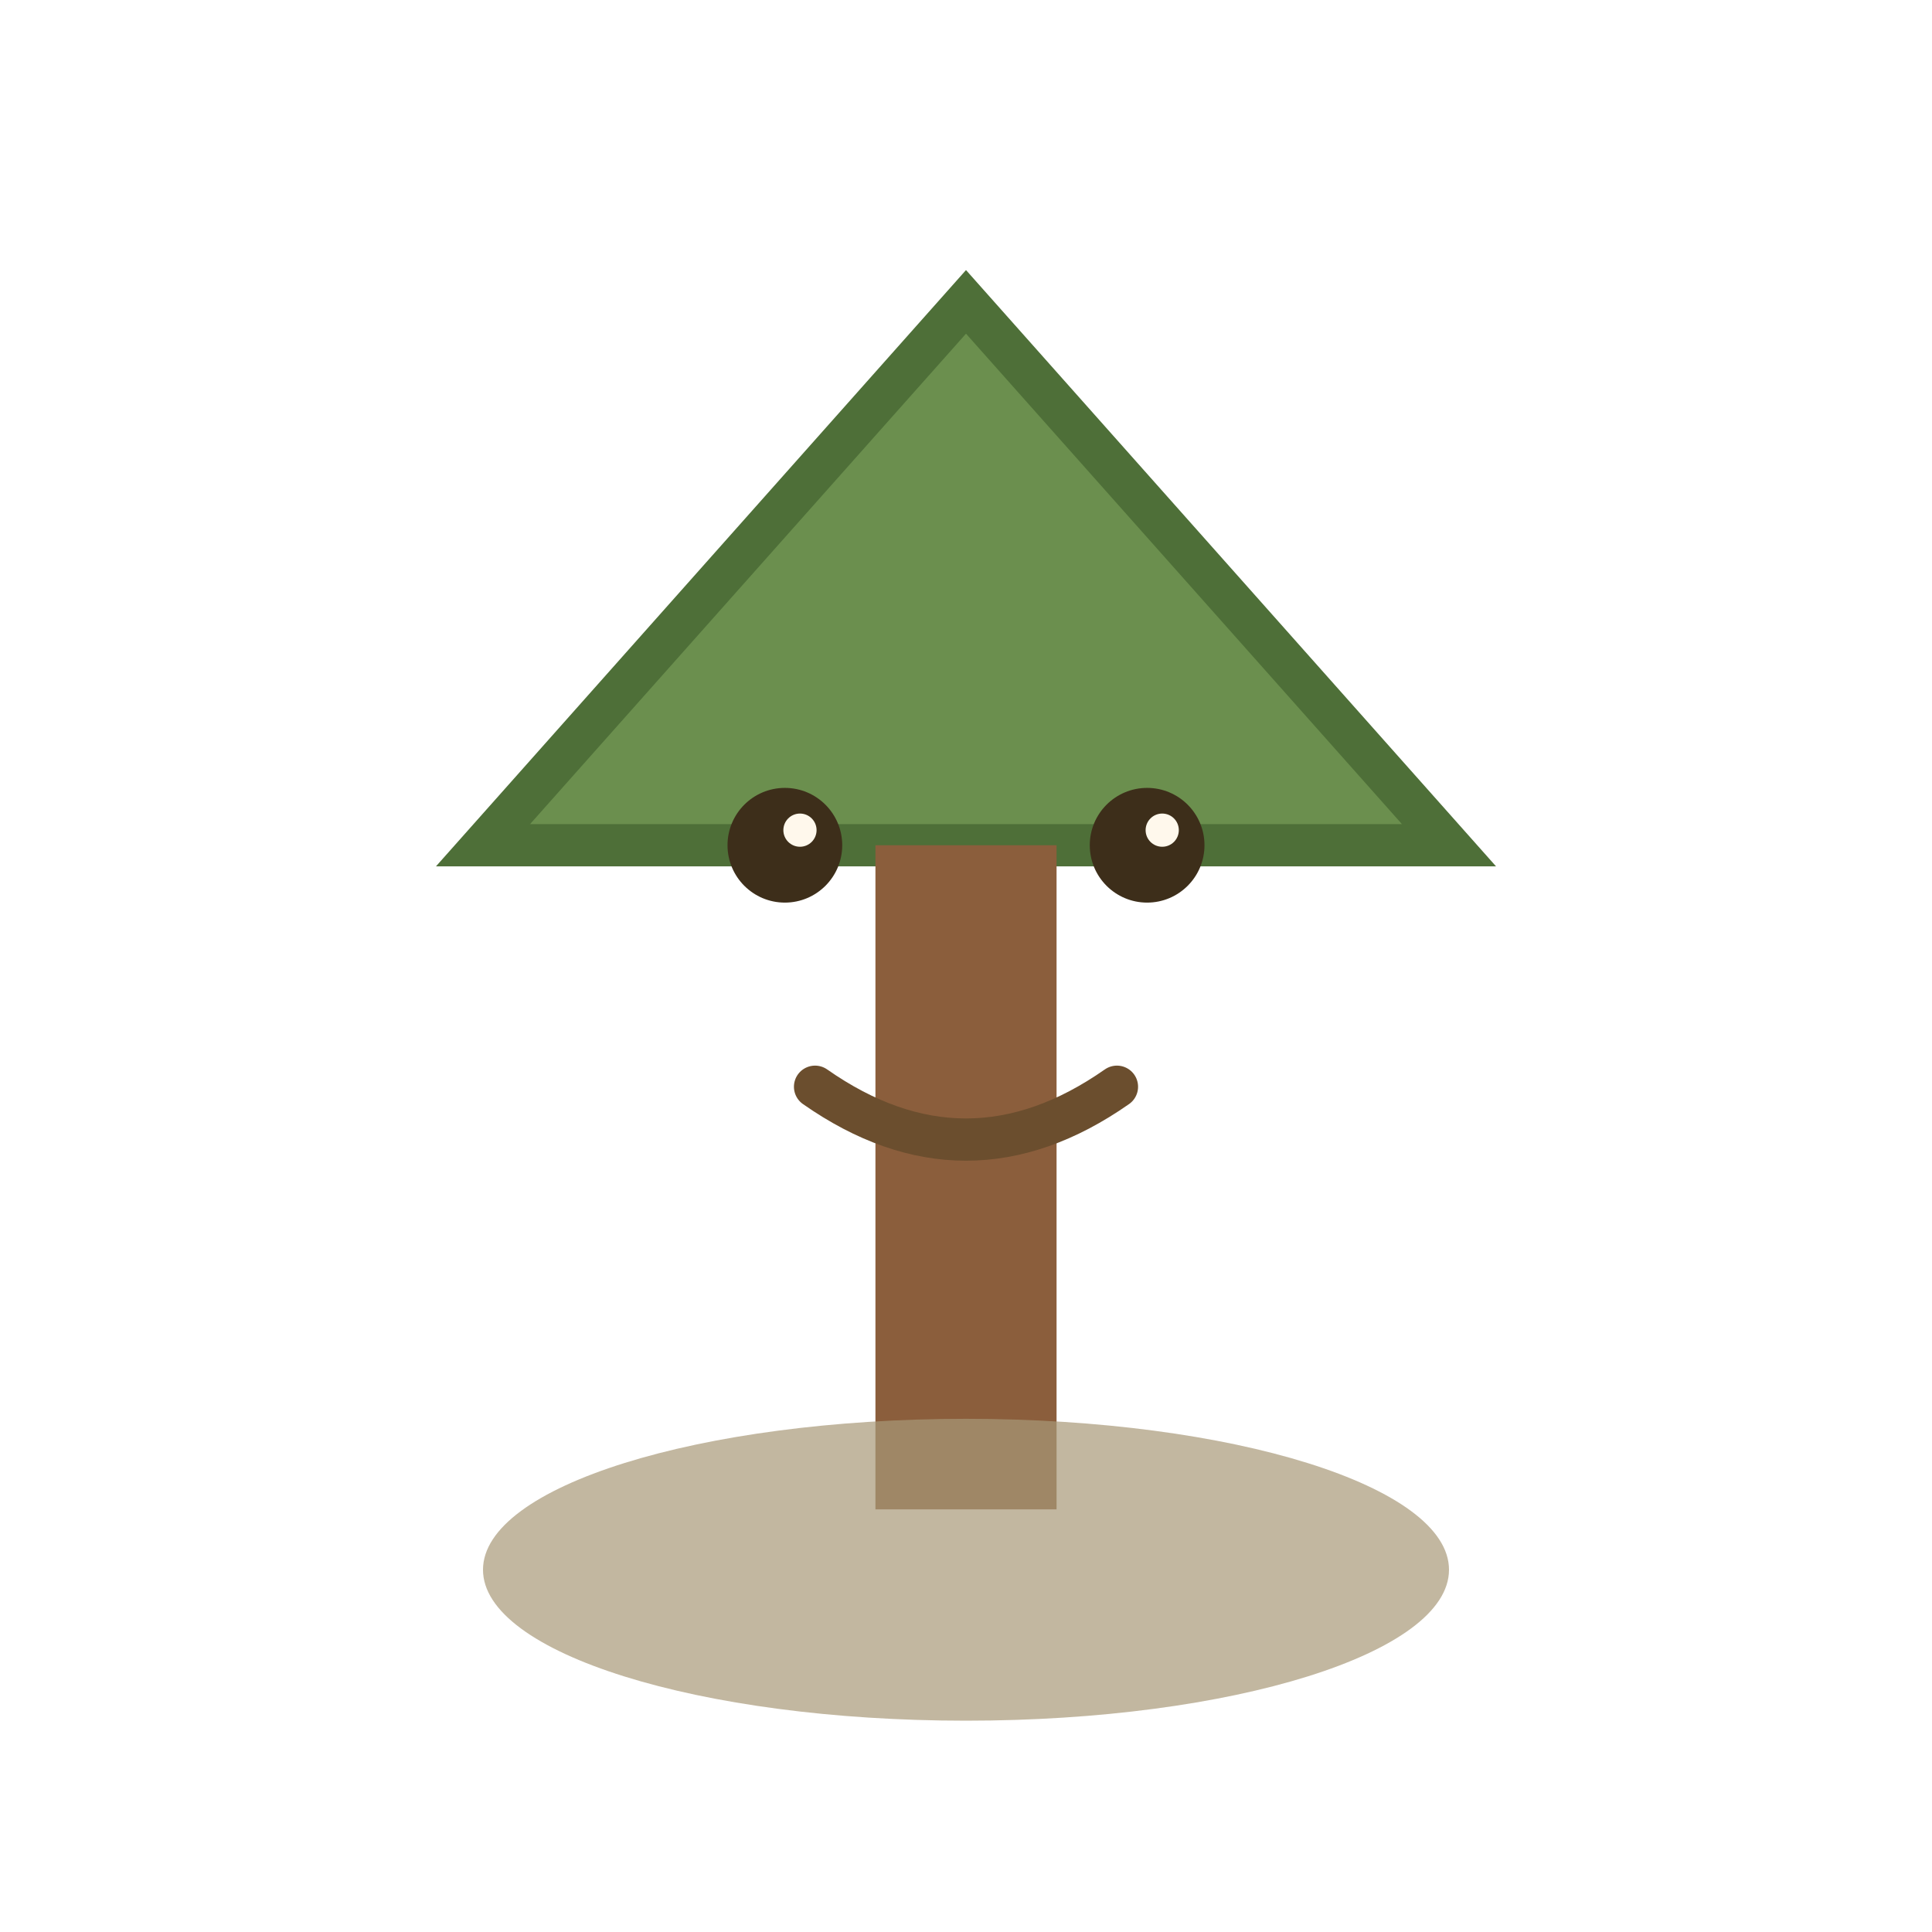
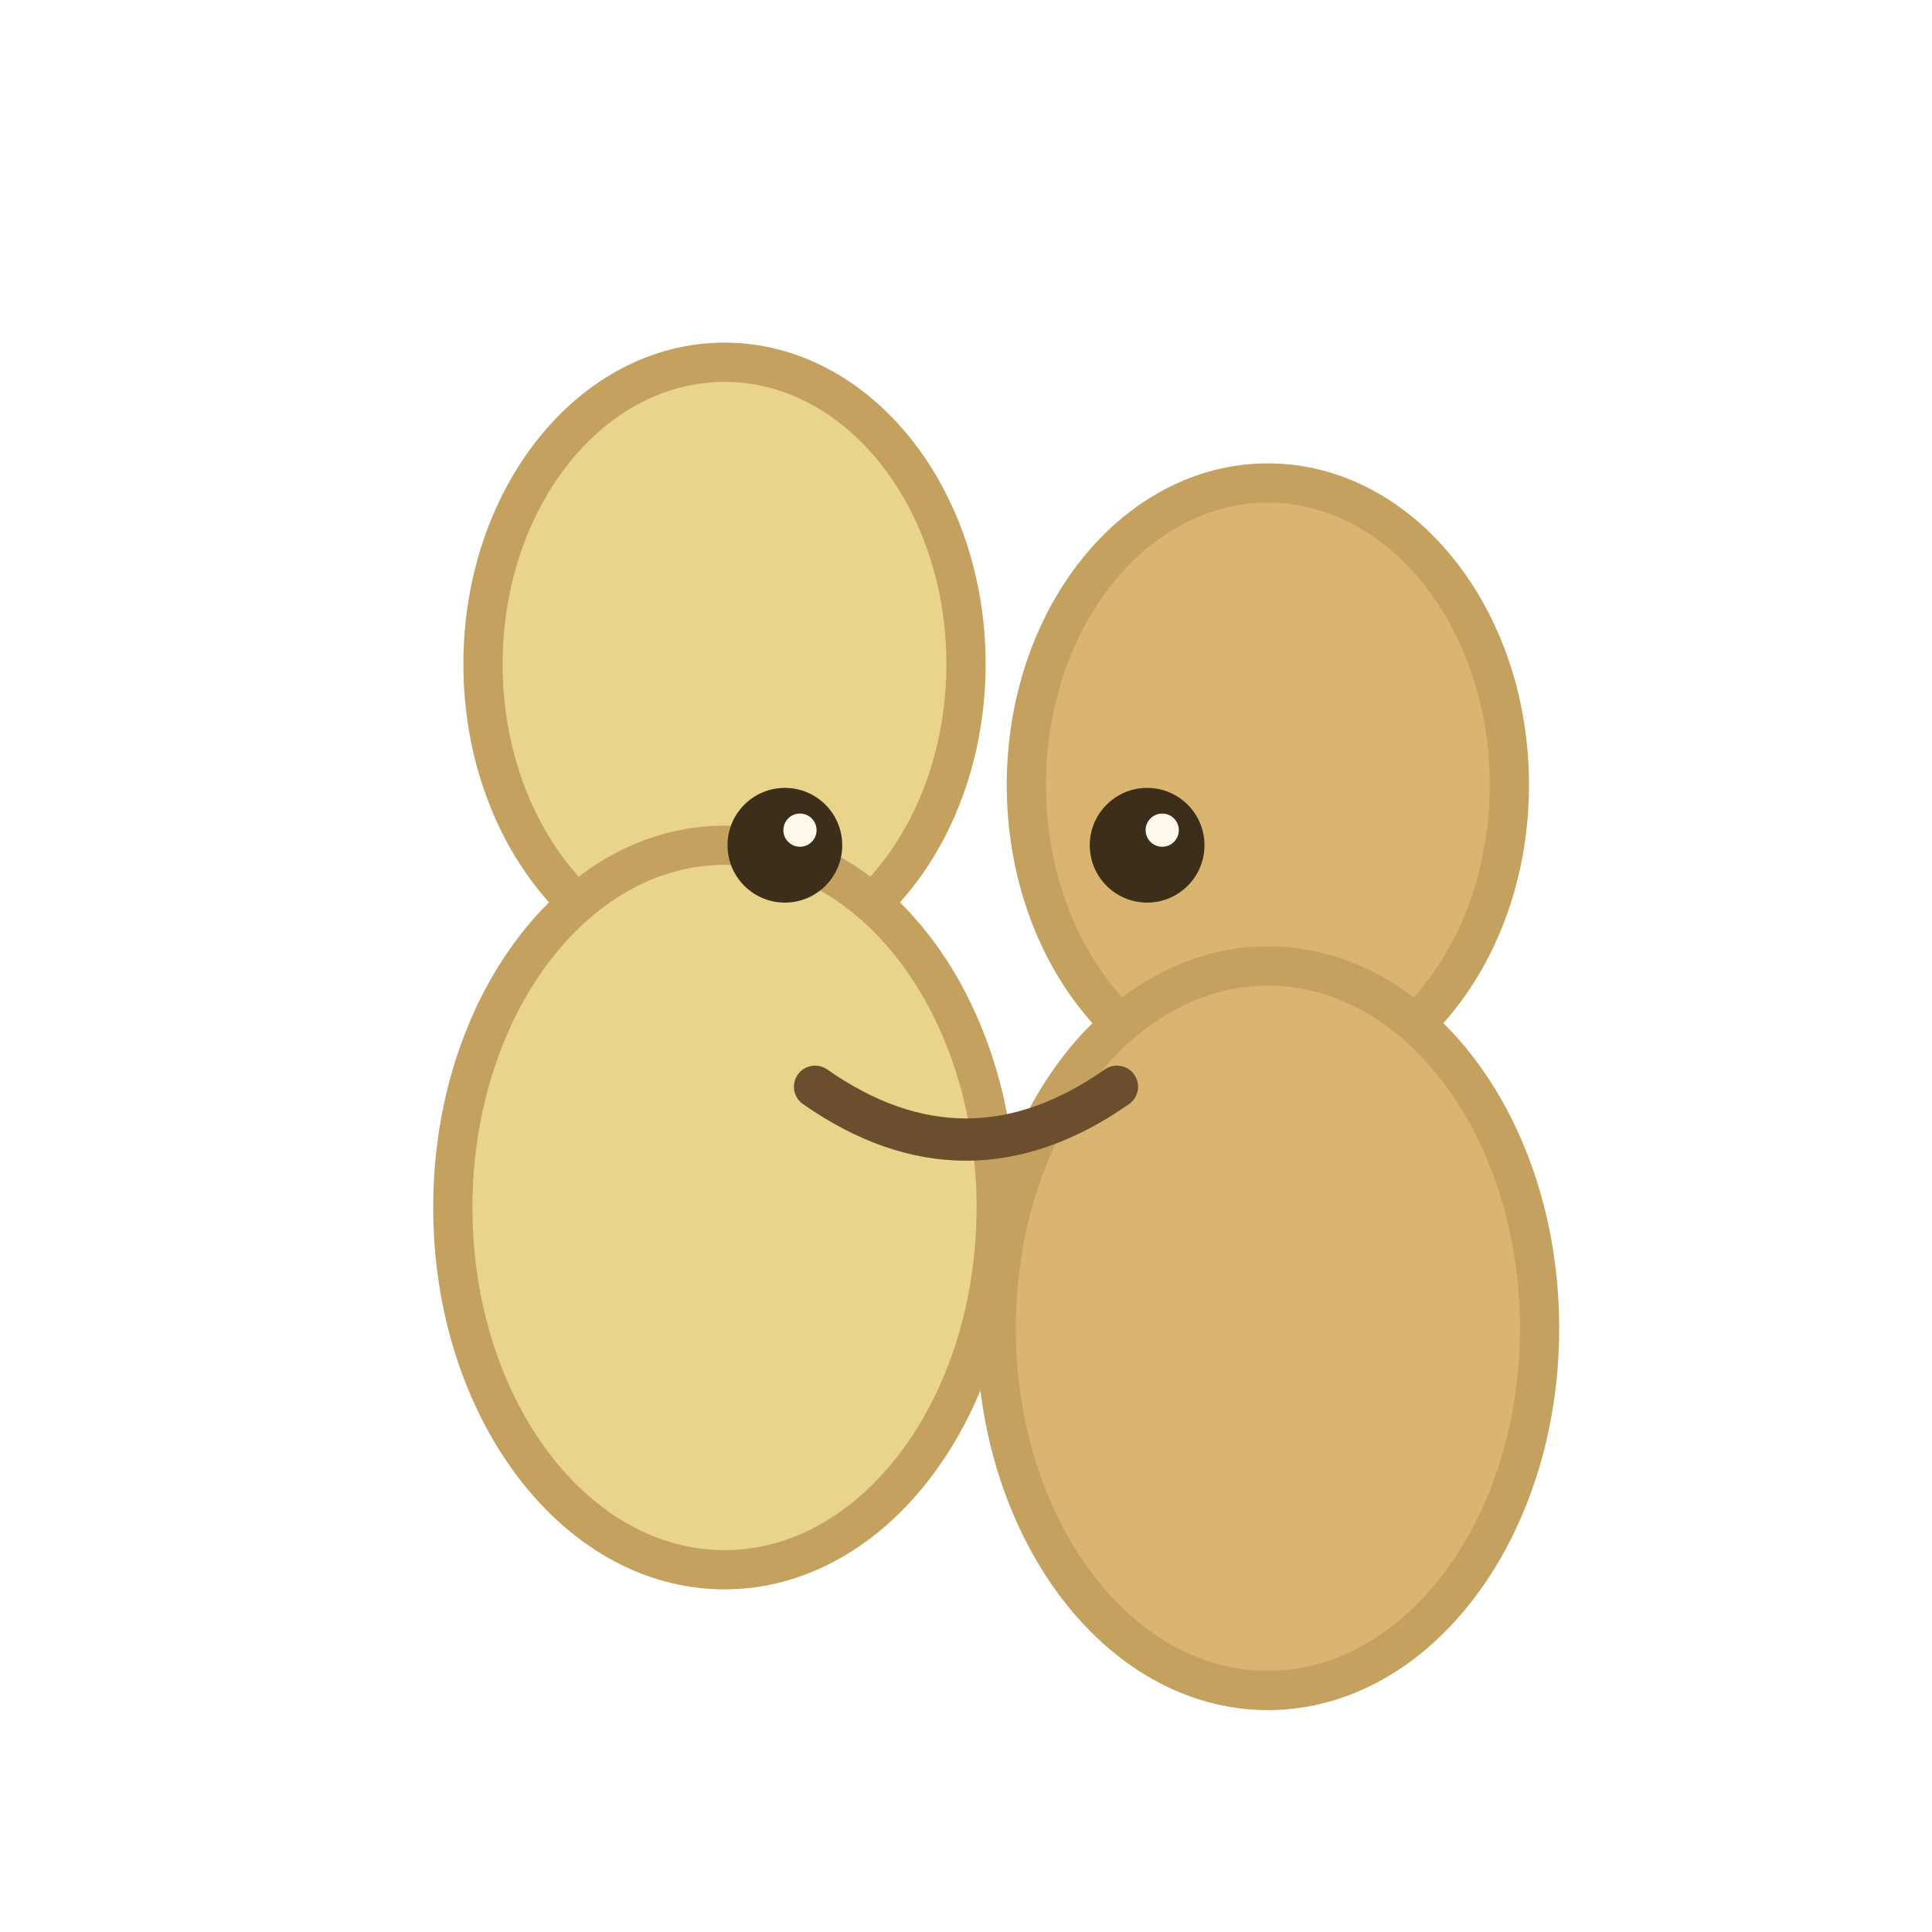
<svg xmlns="http://www.w3.org/2000/svg" viewBox="0 0 64 64" width="64" height="64" role="img" aria-hidden="true">
-   <path d="M32 10 L48 28 L16 28 Z" fill="#6B8F4E" stroke="#4E6F38" stroke-width="1.4" />
-   <rect x="29" y="28" width="6" height="22" fill="#8B5E3C" />
-   <ellipse cx="32" cy="52" rx="16" ry="5" fill="#A89878" opacity="0.7" />
+   <ellipse cx="24" cy="22" rx="8" ry="10" fill="#E8D48A" stroke="#C4A15E" stroke-width="1.3" />
+   <ellipse cx="24" cy="40" rx="9" ry="12" fill="#E8D48A" stroke="#C4A15E" stroke-width="1.3" />
+   <ellipse cx="42" cy="26" rx="8" ry="10" fill="#D9B56F" stroke="#C4A15E" stroke-width="1.3" />
+   <ellipse cx="42" cy="44" rx="9" ry="12" fill="#D9B56F" stroke="#C4A15E" stroke-width="1.3" />
  <circle cx="26" cy="28" r="1.9" fill="#3D2E1A" />
  <circle cx="38" cy="28" r="1.9" fill="#3D2E1A" />
  <circle cx="26.5" cy="27.5" r="0.55" fill="#FFF8EC" />
  <circle cx="38.5" cy="27.5" r="0.55" fill="#FFF8EC" />
  <path d="M27 36 Q32 39.5 37 36" fill="none" stroke="#6B4E2E" stroke-width="1.4" stroke-linecap="round" />
</svg>
